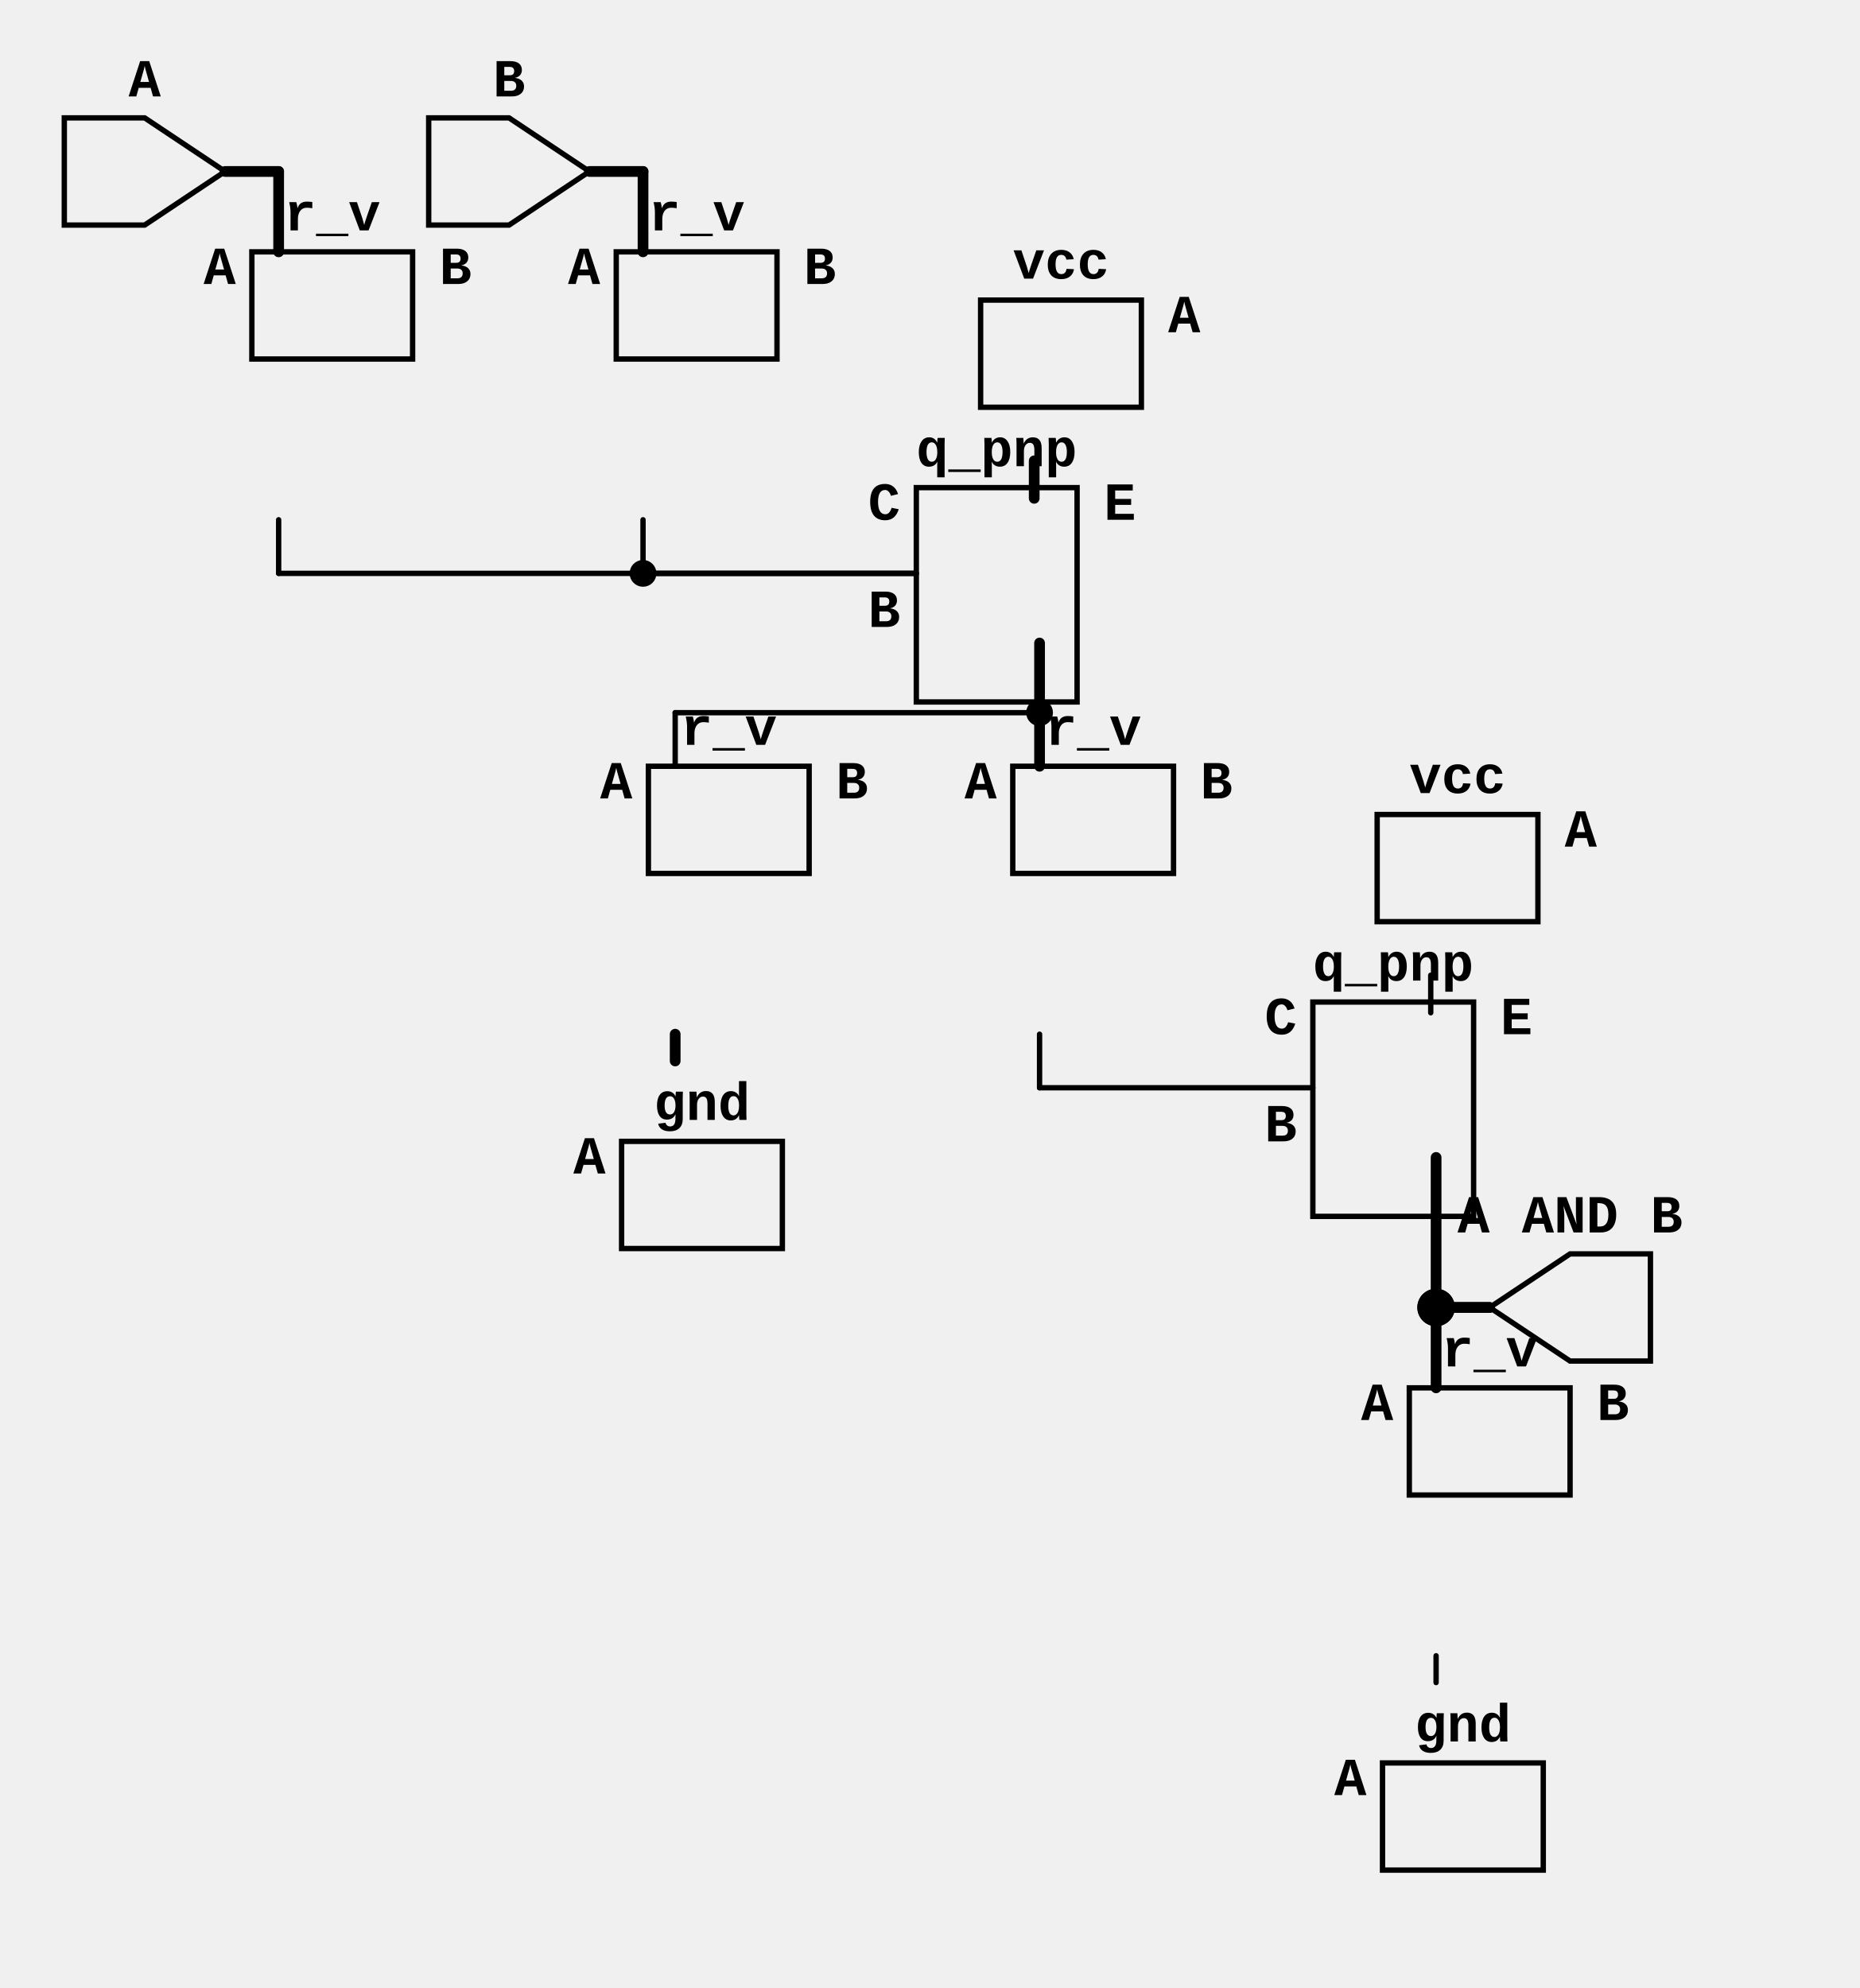
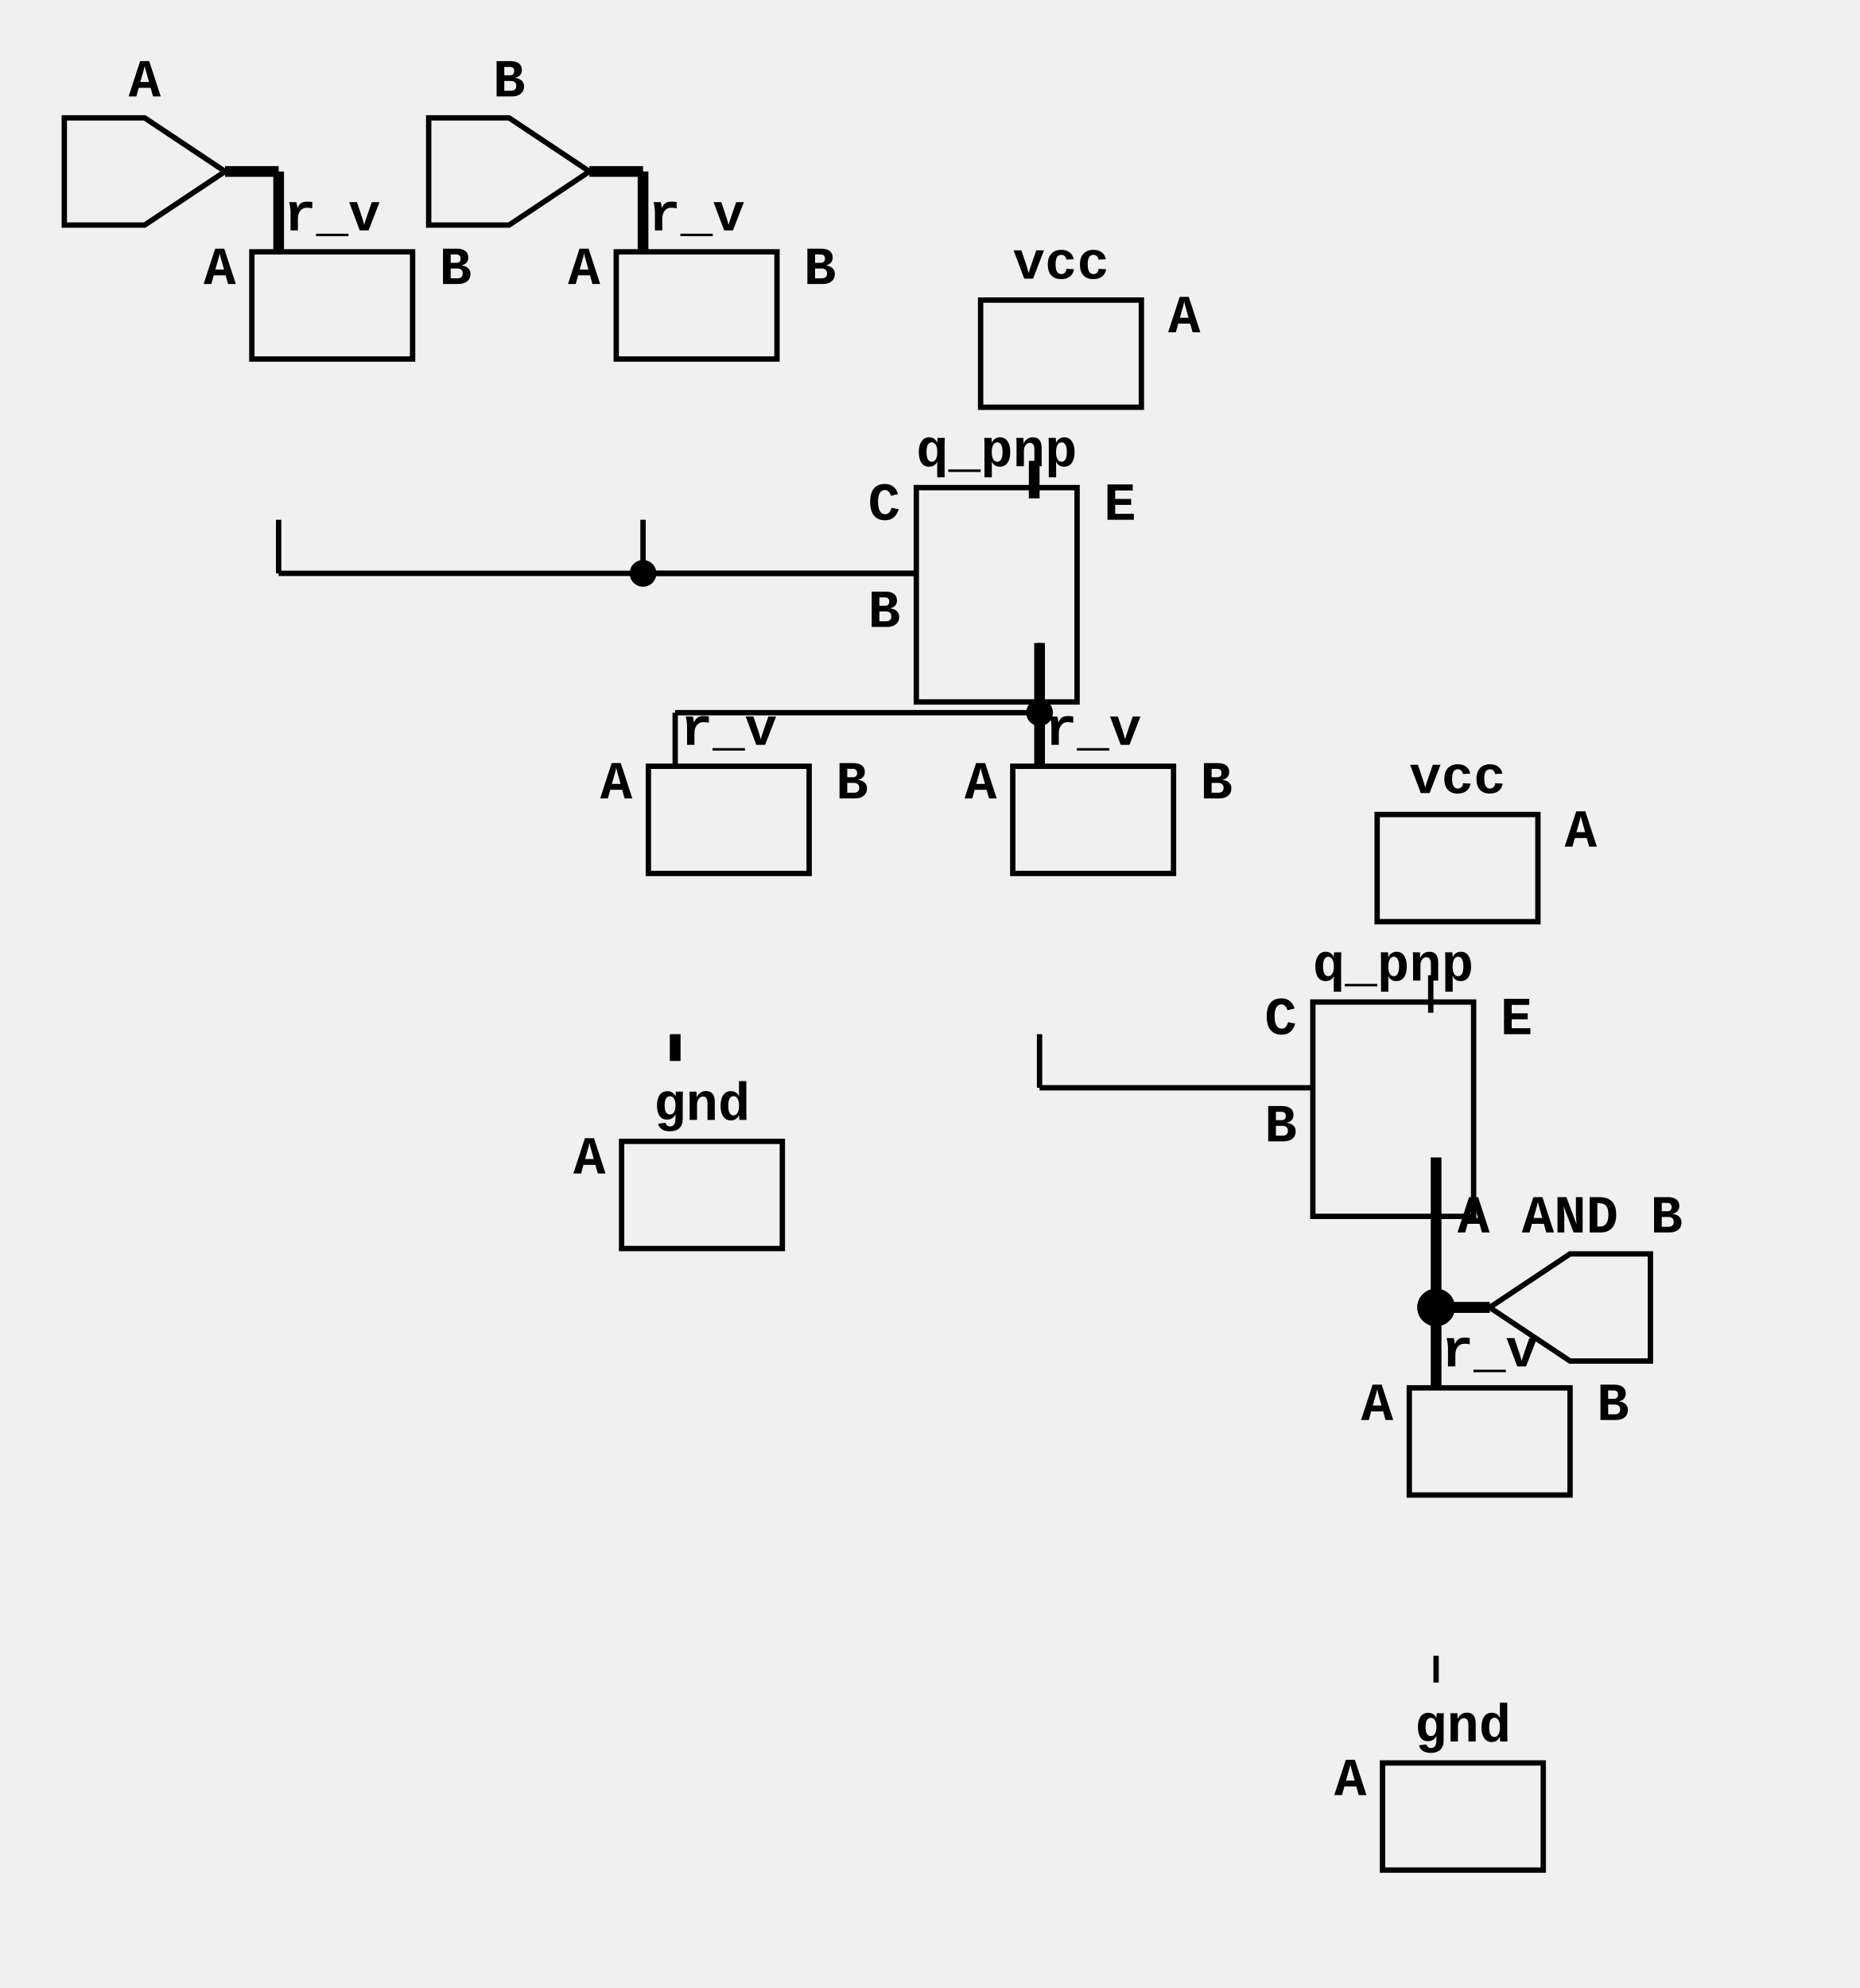
<svg xmlns="http://www.w3.org/2000/svg" xmlns:ns1="https://github.com/ajsb85/netlist2svg" width="347" height="371">
-   <style>svg {
-   stroke:#000;
-   fill:none;
- }
- text {
-   fill:#000;
-   stroke:none;
-   font-size:10px;
-   font-weight: bold;
-   font-family: "Courier New", monospace;
- }
- line {
+   <style>
+   svg {
+     stroke: #000;
+     fill: none;
+   }
+   text {
+     fill: #000;
+     stroke: none;
+     font-size: 10px;
+     font-weight: bold;
+     font-family: "Courier New", monospace;
+   }
+   .nodelabel {
+     text-anchor: middle;
+   }
+   .inputPortLabel {
+     text-anchor: end;
+   }
+   .splitjoinBody {
+     fill: #000;
+   }
+   .junction {
+     fill: #000;
+   }
+   .labelBackground {
+     fill: #fff;
+     stroke: none;
+   }
+   .detail, .symbol {
+     stroke-linejoin: round;
    stroke-linecap: round;
- }
- .nodelabel {
-   text-anchor: middle;
- }
- .inputPortLabel {
-   text-anchor: end;
- }
- .splitjoinBody {
-   fill:#000;
- }
-   
+   }
+   .symbol {
+     stroke-width: 2;
+   }
+   .detail {
+     fill: #000;
+   }
+ 
  @media (prefers-color-scheme: dark) {
    svg {
      stroke: #fff !important;
    }
    text {
      fill: #fff !important;
    }
    .splitjoinBody {
      fill: #fff !important;
+     }
+     .junction {
+       fill: #fff !important;
+     }
+     .labelBackground {
+       fill: #0a192f !important; /* Blueprint background or transparent */
    }
    .detail {
      fill: #fff !important;
    }
    circle, path, rect, line {
      stroke: #fff;
    }
    [style*="fill:#000"], [style*="fill:#000000"] {
      fill: #fff !important;
    }
    [style*="stroke:#000"], [style*="stroke:#000000"] {
      stroke: #fff !important;
    }
  }
</style>
  <g ns1:type="inputExt" transform="translate(12,22)" ns1:width="30" ns1:height="20" id="cell_A">
    <text x="15" y="-4" class="nodelabel cell_A" ns1:attribute="ref">A</text>
    <ns1:alias val="$_inputExt_" />
    <path d="M0,0 L0,20 L15,20 L30,10 L15,0 Z" class="cell_A" />
    <g ns1:x="30" ns1:y="10" ns1:pid="Y" />
  </g>
  <g ns1:type="inputExt" transform="translate(80,22)" ns1:width="30" ns1:height="20" id="cell_B">
    <text x="15" y="-4" class="nodelabel cell_B" ns1:attribute="ref">B</text>
    <ns1:alias val="$_inputExt_" />
    <path d="M0,0 L0,20 L15,20 L30,10 L15,0 Z" class="cell_B" />
    <g ns1:x="30" ns1:y="10" ns1:pid="Y" />
  </g>
  <g ns1:type="outputExt" transform="translate(278,234)" ns1:width="30" ns1:height="20" id="cell_A AND B">
    <text x="15" y="-4" class="nodelabel cell_A AND B" ns1:attribute="ref">A AND B</text>
    <ns1:alias val="$_outputExt_" />
    <path d="M30,0 L30,20 L15,20 L0,10 L15,0 Z" class="cell_A AND B" />
    <g ns1:x="0" ns1:y="10" ns1:pid="A" />
  </g>
  <g ns1:type="generic" transform="translate(47,47)" ns1:width="30" ns1:height="40" id="cell_R1">
    <text x="15" y="-4" class="nodelabel cell_R1" ns1:attribute="ref">r_v</text>
    <rect width="30" height="20" ns1:generic="body" class="cell_R1" />
    <g transform="translate(0,10)" ns1:x="0" ns1:y="10" ns1:pid="in0" id="port_R1~A">
      <text x="-3" y="-4" class="inputPortLabel cell_R1">A</text>
    </g>
    <g transform="translate(30,10)" ns1:x="30" ns1:y="10" ns1:pid="out0" id="port_R1~B">
      <text x="5" y="-4" style="fill:#000; stroke:none" class="cell_R1">B</text>
    </g>
  </g>
  <g ns1:type="generic" transform="translate(115,47)" ns1:width="30" ns1:height="40" id="cell_R2">
    <text x="15" y="-4" class="nodelabel cell_R2" ns1:attribute="ref">r_v</text>
    <rect width="30" height="20" ns1:generic="body" class="cell_R2" />
    <g transform="translate(0,10)" ns1:x="0" ns1:y="10" ns1:pid="in0" id="port_R2~A">
      <text x="-3" y="-4" class="inputPortLabel cell_R2">A</text>
    </g>
    <g transform="translate(30,10)" ns1:x="30" ns1:y="10" ns1:pid="out0" id="port_R2~B">
      <text x="5" y="-4" style="fill:#000; stroke:none" class="cell_R2">B</text>
    </g>
  </g>
  <g ns1:type="generic" transform="translate(171,91)" ns1:width="30" ns1:height="40" id="cell_Q1">
    <text x="15" y="-4" class="nodelabel cell_Q1" ns1:attribute="ref">q_pnp</text>
    <rect width="30" height="40" ns1:generic="body" class="cell_Q1" />
    <g transform="translate(0,10)" ns1:x="0" ns1:y="10" ns1:pid="in0" id="port_Q1~C">
      <text x="-3" y="-4" class="inputPortLabel cell_Q1">C</text>
    </g>
    <g transform="translate(0,30)" ns1:x="0" ns1:y="10" ns1:pid="in0" id="port_Q1~B">
      <text x="-3" y="-4" class="inputPortLabel cell_Q1">B</text>
    </g>
    <g transform="translate(30,10)" ns1:x="30" ns1:y="10" ns1:pid="out0" id="port_Q1~E">
      <text x="5" y="-4" style="fill:#000; stroke:none" class="cell_Q1">E</text>
    </g>
  </g>
  <g ns1:type="generic" transform="translate(121,143)" ns1:width="30" ns1:height="40" id="cell_R3">
    <text x="15" y="-4" class="nodelabel cell_R3" ns1:attribute="ref">r_v</text>
    <rect width="30" height="20" ns1:generic="body" class="cell_R3" />
    <g transform="translate(0,10)" ns1:x="0" ns1:y="10" ns1:pid="in0" id="port_R3~A">
      <text x="-3" y="-4" class="inputPortLabel cell_R3">A</text>
    </g>
    <g transform="translate(30,10)" ns1:x="30" ns1:y="10" ns1:pid="out0" id="port_R3~B">
      <text x="5" y="-4" style="fill:#000; stroke:none" class="cell_R3">B</text>
    </g>
  </g>
  <g ns1:type="generic" transform="translate(189,143)" ns1:width="30" ns1:height="40" id="cell_R4">
    <text x="15" y="-4" class="nodelabel cell_R4" ns1:attribute="ref">r_v</text>
    <rect width="30" height="20" ns1:generic="body" class="cell_R4" />
    <g transform="translate(0,10)" ns1:x="0" ns1:y="10" ns1:pid="in0" id="port_R4~A">
      <text x="-3" y="-4" class="inputPortLabel cell_R4">A</text>
    </g>
    <g transform="translate(30,10)" ns1:x="30" ns1:y="10" ns1:pid="out0" id="port_R4~B">
      <text x="5" y="-4" style="fill:#000; stroke:none" class="cell_R4">B</text>
    </g>
  </g>
  <g ns1:type="generic" transform="translate(263,259)" ns1:width="30" ns1:height="40" id="cell_R5">
    <text x="15" y="-4" class="nodelabel cell_R5" ns1:attribute="ref">r_v</text>
    <rect width="30" height="20" ns1:generic="body" class="cell_R5" />
    <g transform="translate(0,10)" ns1:x="0" ns1:y="10" ns1:pid="in0" id="port_R5~A">
      <text x="-3" y="-4" class="inputPortLabel cell_R5">A</text>
    </g>
    <g transform="translate(30,10)" ns1:x="30" ns1:y="10" ns1:pid="out0" id="port_R5~B">
      <text x="5" y="-4" style="fill:#000; stroke:none" class="cell_R5">B</text>
    </g>
  </g>
  <g ns1:type="generic" transform="translate(245,187)" ns1:width="30" ns1:height="40" id="cell_Q2">
    <text x="15" y="-4" class="nodelabel cell_Q2" ns1:attribute="ref">q_pnp</text>
    <rect width="30" height="40" ns1:generic="body" class="cell_Q2" />
    <g transform="translate(0,10)" ns1:x="0" ns1:y="10" ns1:pid="in0" id="port_Q2~C">
      <text x="-3" y="-4" class="inputPortLabel cell_Q2">C</text>
    </g>
    <g transform="translate(0,30)" ns1:x="0" ns1:y="10" ns1:pid="in0" id="port_Q2~B">
      <text x="-3" y="-4" class="inputPortLabel cell_Q2">B</text>
    </g>
    <g transform="translate(30,10)" ns1:x="30" ns1:y="10" ns1:pid="out0" id="port_Q2~E">
      <text x="5" y="-4" style="fill:#000; stroke:none" class="cell_Q2">E</text>
    </g>
  </g>
  <g ns1:type="generic" transform="translate(183,56)" ns1:width="30" ns1:height="40" id="cell_vcc">
    <text x="15" y="-4" class="nodelabel cell_vcc" ns1:attribute="ref">vcc</text>
    <rect width="30" height="20" ns1:generic="body" class="cell_vcc" />
    <g transform="translate(30,10)" ns1:x="30" ns1:y="10" ns1:pid="out0" id="port_vcc~A">
      <text x="5" y="-4" style="fill:#000; stroke:none" class="cell_vcc">A</text>
    </g>
  </g>
  <g ns1:type="generic" transform="translate(257,152)" ns1:width="30" ns1:height="40" id="cell_vcc2">
    <text x="15" y="-4" class="nodelabel cell_vcc2" ns1:attribute="ref">vcc</text>
    <rect width="30" height="20" ns1:generic="body" class="cell_vcc2" />
    <g transform="translate(30,10)" ns1:x="30" ns1:y="10" ns1:pid="out0" id="port_vcc2~A">
      <text x="5" y="-4" style="fill:#000; stroke:none" class="cell_vcc2">A</text>
    </g>
  </g>
  <g ns1:type="generic" transform="translate(116,213)" ns1:width="30" ns1:height="40" id="cell_gnd">
    <text x="15" y="-4" class="nodelabel cell_gnd" ns1:attribute="ref">gnd</text>
    <rect width="30" height="20" ns1:generic="body" class="cell_gnd" />
    <g transform="translate(0,10)" ns1:x="0" ns1:y="10" ns1:pid="in0" id="port_gnd~A">
      <text x="-3" y="-4" class="inputPortLabel cell_gnd">A</text>
    </g>
  </g>
  <g ns1:type="generic" transform="translate(258,329)" ns1:width="30" ns1:height="40" id="cell_gnd2">
    <text x="15" y="-4" class="nodelabel cell_gnd2" ns1:attribute="ref">gnd</text>
    <rect width="30" height="20" ns1:generic="body" class="cell_gnd2" />
    <g transform="translate(0,10)" ns1:x="0" ns1:y="10" ns1:pid="in0" id="port_gnd2~A">
      <text x="-3" y="-4" class="inputPortLabel cell_gnd2">A</text>
    </g>
  </g>
  <line x1="42" y1="32" x2="52" y2="32" class="net_2,3,2,3 width_4" style="stroke-width: 2" />
  <line x1="52" y1="32" x2="52" y2="47" class="net_2,3,2,3 width_4" style="stroke-width: 2" />
  <line x1="110" y1="32" x2="120" y2="32" class="net_2,3,5 width_3" style="stroke-width: 2" />
  <line x1="120" y1="32" x2="120" y2="47" class="net_2,3,5 width_3" style="stroke-width: 2" />
  <line x1="193" y1="86" x2="193" y2="93" class="net_2,3,5 width_3" style="stroke-width: 2" />
  <line x1="194" y1="120" x2="194" y2="133" class="net_2 width_1" style="stroke-width: 1" />
  <line x1="194" y1="133" x2="126" y2="133" class="net_2 width_1" style="stroke-width: 1" />
  <line x1="126" y1="133" x2="126" y2="143" class="net_2 width_1" style="stroke-width: 1" />
  <circle cx="194" cy="133" r="2" style="fill:#000" class="net_2 width_1" />
  <line x1="194" y1="120" x2="194" y2="143" class="net_2,3 width_2" style="stroke-width: 2" />
  <line x1="268" y1="216" x2="268" y2="244" class="net_2,3 width_2" style="stroke-width: 2" />
  <line x1="268" y1="244" x2="278" y2="244" class="net_2,3 width_2" style="stroke-width: 2" />
  <circle cx="268" cy="244" r="3" style="fill:#000" class="net_2,3 width_2" />
  <line x1="278" y1="244" x2="268" y2="244" class="net_2,3 width_2" style="stroke-width: 2" />
  <line x1="268" y1="244" x2="268" y2="259" class="net_2,3 width_2" style="stroke-width: 2" />
  <circle cx="268" cy="244" r="3" style="fill:#000" class="net_2,3 width_2" />
  <line x1="267" y1="182" x2="267" y2="189" class="net_5 width_1" style="stroke-width: 1" />
  <line x1="126" y1="193" x2="126" y2="198" class="net_2,3,4,5 width_4" style="stroke-width: 2" />
  <line x1="268" y1="309" x2="268" y2="314" class="net_10 width_1" style="stroke-width: 1" />
  <line x1="52" y1="97" x2="52" y2="107" class="net_83 width_1" style="stroke-width: 1" />
  <line x1="52" y1="107" x2="120" y2="107" class="net_83 width_1" style="stroke-width: 1" />
  <line x1="120" y1="107" x2="120" y2="107" class="net_83 width_1" style="stroke-width: 1" />
  <line x1="120" y1="107" x2="171" y2="107" class="net_83 width_1" style="stroke-width: 1" />
  <circle cx="120" cy="107" r="2" style="fill:#000" class="net_83 width_1" />
  <line x1="120" y1="97" x2="120" y2="107" class="net_85 width_1" style="stroke-width: 1" />
  <line x1="120" y1="107" x2="171" y2="107" class="net_85 width_1" style="stroke-width: 1" />
  <line x1="194" y1="193" x2="194" y2="203" class="net_89 width_1" style="stroke-width: 1" />
  <line x1="194" y1="203" x2="245" y2="203" class="net_89 width_1" style="stroke-width: 1" />
</svg>
